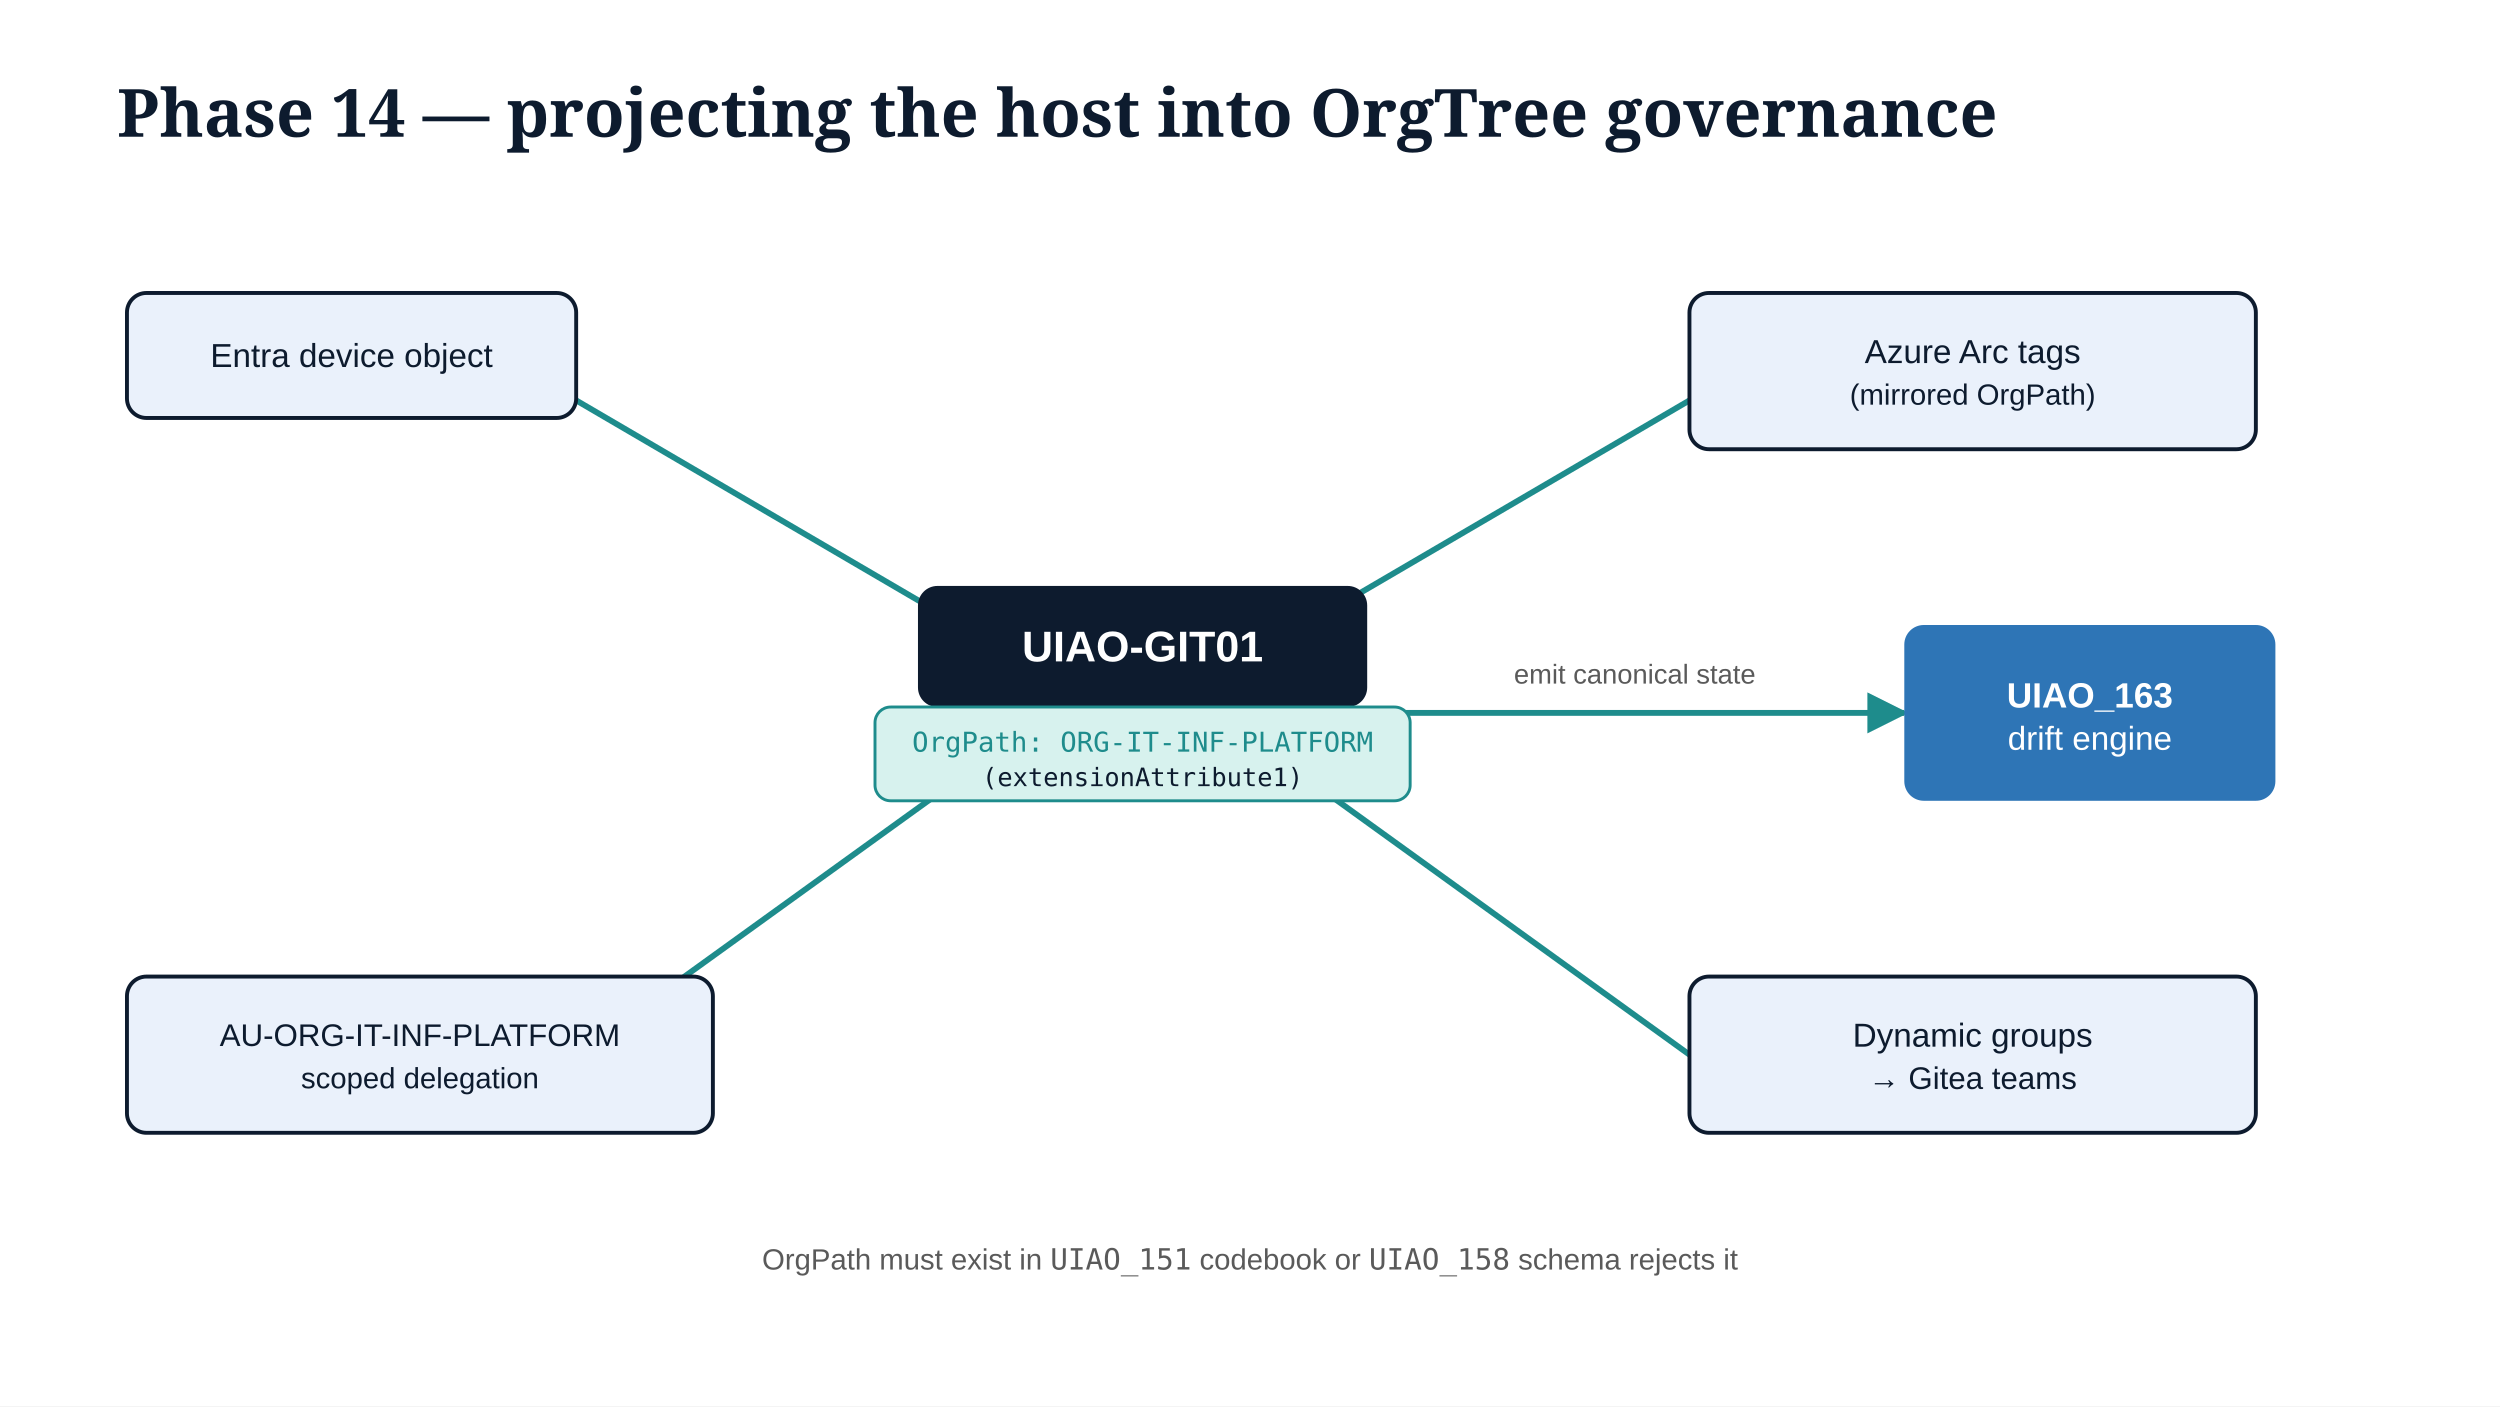
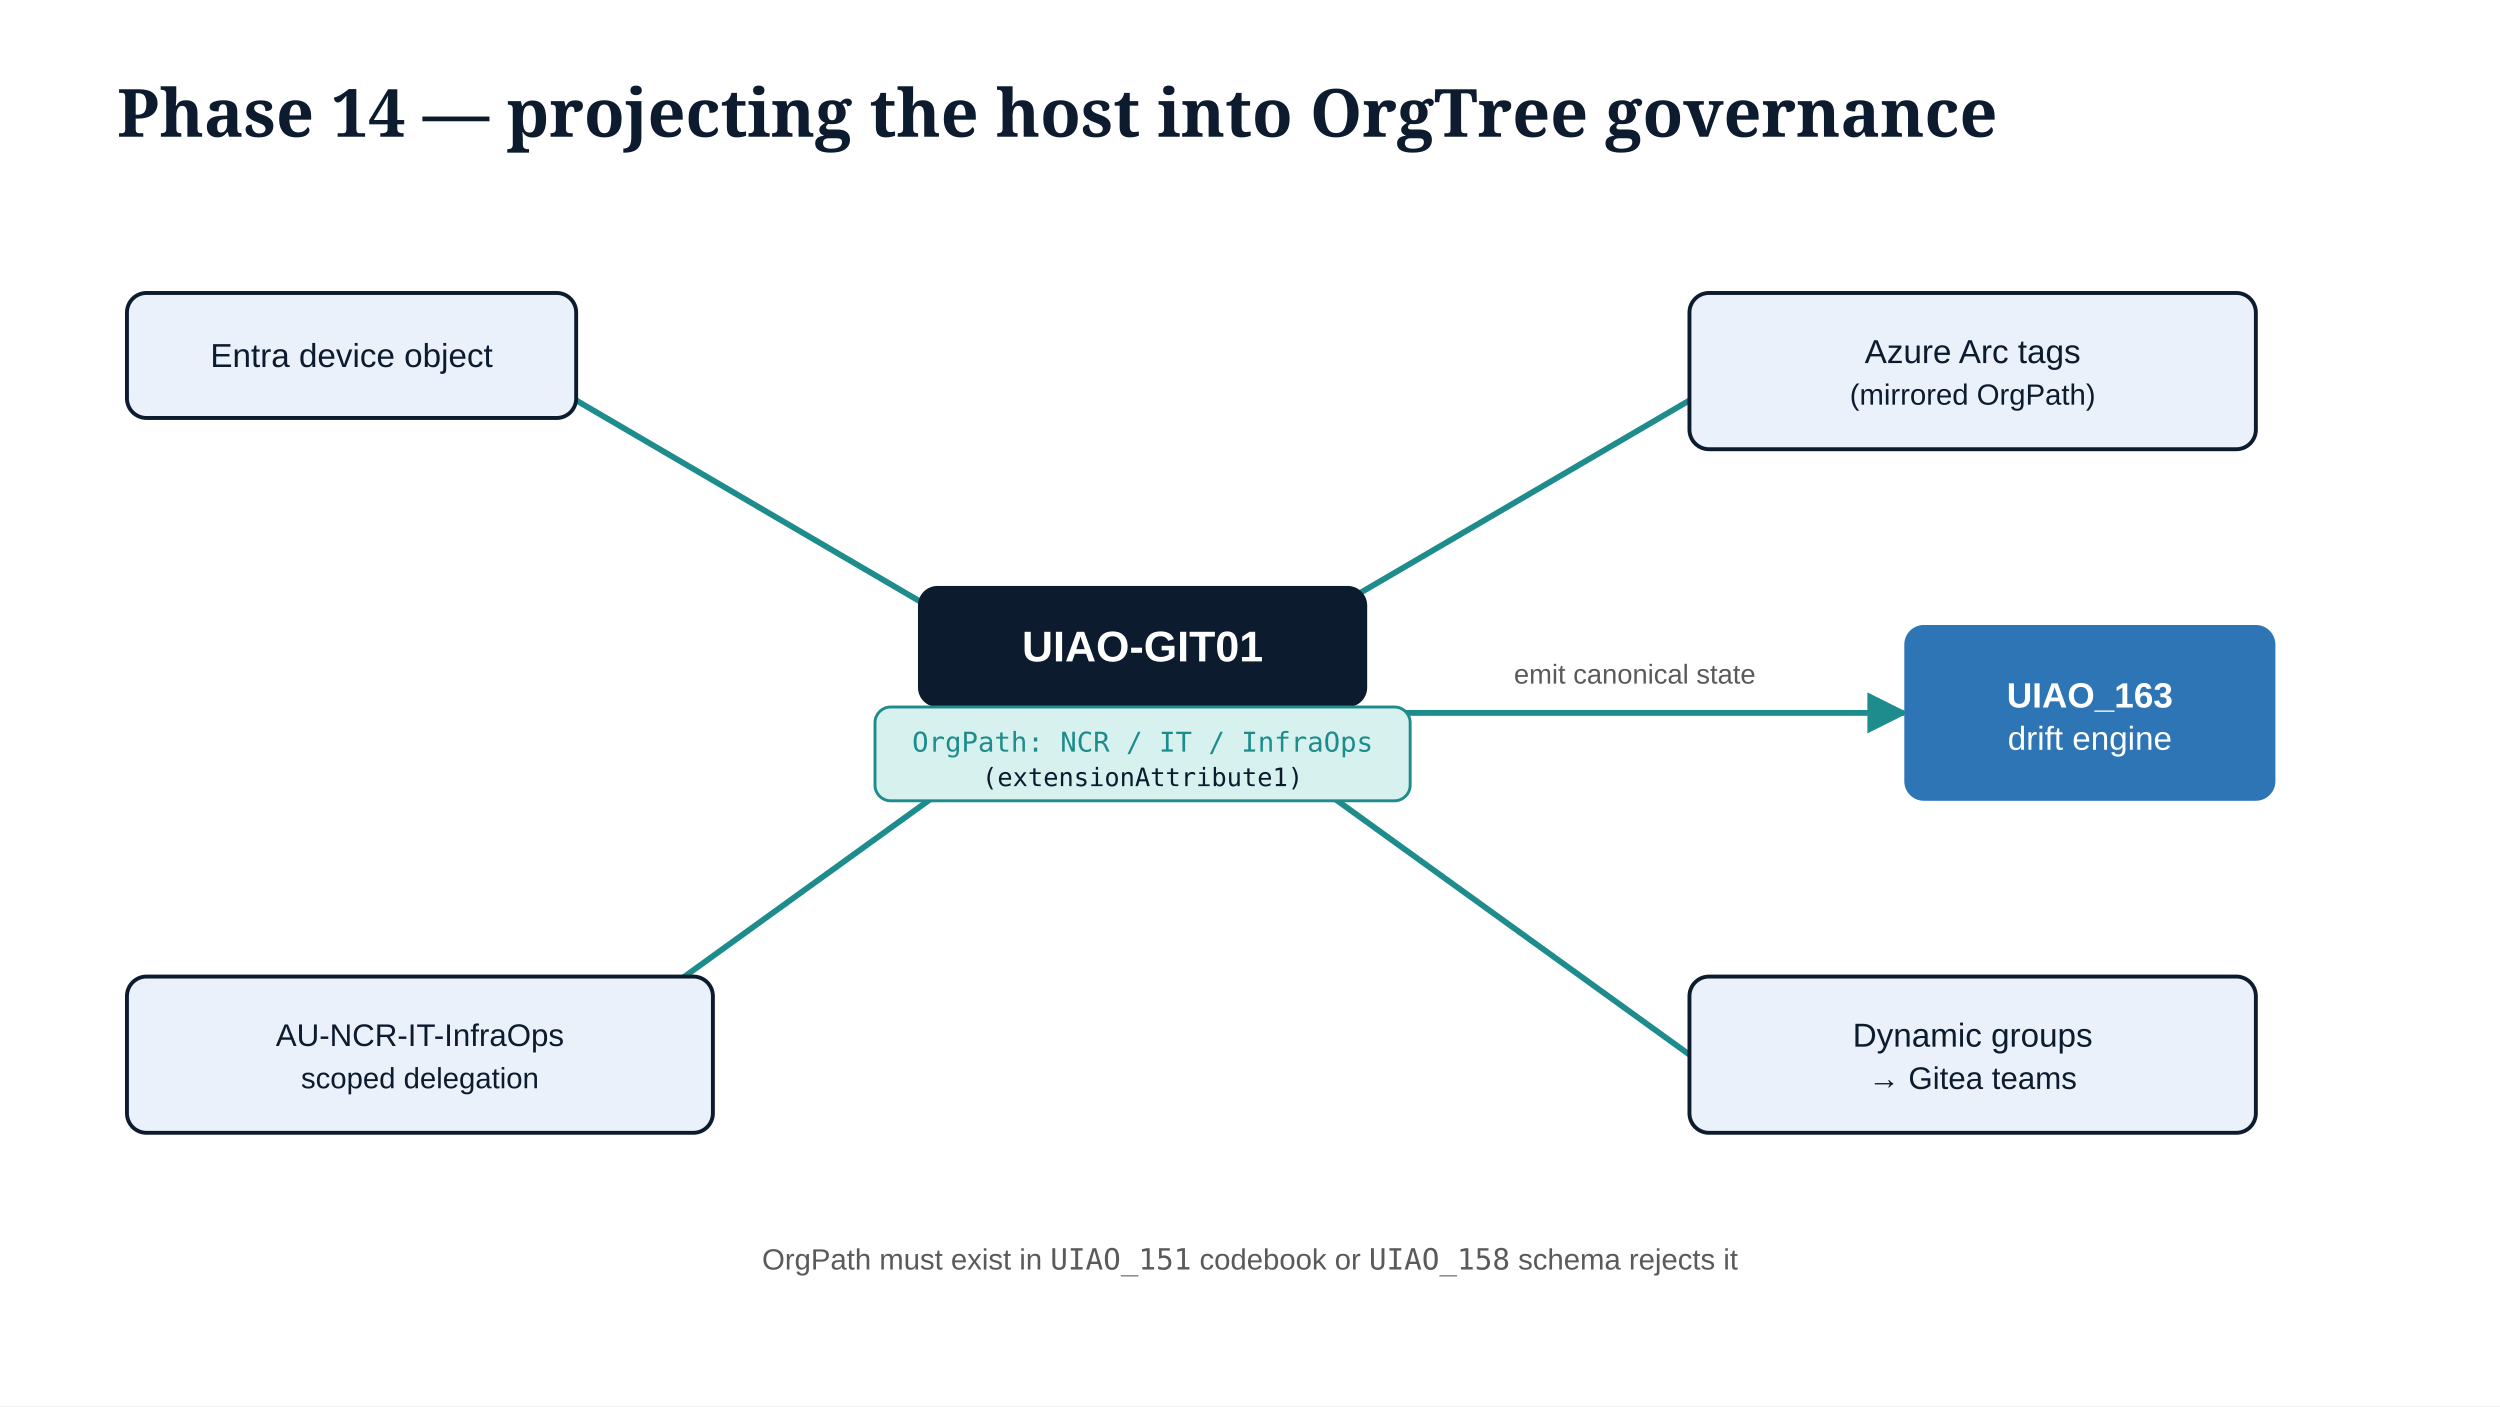
<svg xmlns="http://www.w3.org/2000/svg" viewBox="0 0 1280 720" font-family="Arial, Helvetica, sans-serif">
  <rect x="0" y="0" width="1280" height="720" fill="#FFFFFF" />
  <defs>
    <marker id="arrow-teal" viewBox="0 0 10 10" refX="9" refY="5" markerWidth="7" markerHeight="7" orient="auto-start-reverse">
      <path d="M0,0 L10,5 L0,10 z" fill="#1E8C8C" />
    </marker>
  </defs>
  <text x="60" y="70" font-family="Georgia, serif" font-size="34" font-weight="bold" fill="#0D1B2E">Phase 14 — projecting the host into OrgTree governance</text>
  <line x1="295" y1="205" x2="478" y2="312" stroke="#1E8C8C" stroke-width="3" />
  <line x1="682" y1="312" x2="865" y2="205" stroke="#1E8C8C" stroke-width="3" />
  <line x1="295" y1="540" x2="478" y2="408" stroke="#1E8C8C" stroke-width="3" />
  <line x1="682" y1="408" x2="865" y2="540" stroke="#1E8C8C" stroke-width="3" />
  <line x1="700" y1="365" x2="975" y2="365" stroke="#1E8C8C" stroke-width="3" marker-end="url(#arrow-teal)" />
  <text x="837" y="350" text-anchor="middle" font-size="14" fill="#5A5A5A">emit canonical state</text>
  <rect x="470" y="300" width="230" height="62" rx="10" fill="#0D1B2E" />
  <text x="585" y="331" text-anchor="middle" dominant-baseline="central" font-size="22" font-weight="bold" fill="#FFFFFF">UIAO-GIT01</text>
  <rect x="448" y="362" width="274" height="48" rx="8" fill="#D7F2EE" stroke="#1E8C8C" stroke-width="1.5" />
-   <text x="585" y="380" text-anchor="middle" dominant-baseline="central" font-family="Consolas, monospace" font-size="14" fill="#1E8C8C">OrgPath: ORG-IT-INF-PLATFORM</text>
+   <text x="585" y="380" text-anchor="middle" dominant-baseline="central" font-family="Consolas, monospace" font-size="14" fill="#1E8C8C">OrgPath: NCR / IT / InfraOps</text>
  <text x="585" y="398" text-anchor="middle" dominant-baseline="central" font-family="Consolas, monospace" font-size="13" fill="#0D1B2E">(extensionAttribute1)</text>
  <rect x="65" y="150" width="230" height="64" rx="10" fill="#EAF1FB" stroke="#0D1B2E" stroke-width="2" />
  <text x="180" y="182" text-anchor="middle" dominant-baseline="central" font-size="17" fill="#0D1B2E">Entra device object</text>
  <rect x="865" y="150" width="290" height="80" rx="10" fill="#EAF1FB" stroke="#0D1B2E" stroke-width="2" />
  <text x="1010" y="180" text-anchor="middle" dominant-baseline="central" font-size="17" fill="#0D1B2E">Azure Arc tags</text>
  <text x="1010" y="202" text-anchor="middle" dominant-baseline="central" font-size="15" fill="#0D1B2E">(mirrored OrgPath)</text>
  <rect x="65" y="500" width="300" height="80" rx="10" fill="#EAF1FB" stroke="#0D1B2E" stroke-width="2" />
-   <text x="215" y="530" text-anchor="middle" dominant-baseline="central" font-size="16" fill="#0D1B2E">AU-ORG-IT-INF-PLATFORM</text>
+   <text x="215" y="530" text-anchor="middle" dominant-baseline="central" font-size="16" fill="#0D1B2E">AU-NCR-IT-InfraOps</text>
  <text x="215" y="552" text-anchor="middle" dominant-baseline="central" font-size="15" fill="#0D1B2E">scoped delegation</text>
  <rect x="865" y="500" width="290" height="80" rx="10" fill="#EAF1FB" stroke="#0D1B2E" stroke-width="2" />
  <text x="1010" y="530" text-anchor="middle" dominant-baseline="central" font-size="17" fill="#0D1B2E">Dynamic groups</text>
  <text x="1010" y="552" text-anchor="middle" dominant-baseline="central" font-size="16" fill="#0D1B2E">→ Gitea teams</text>
  <rect x="975" y="320" width="190" height="90" rx="10" fill="#2E75B6" />
  <text x="1070" y="356" text-anchor="middle" dominant-baseline="central" font-size="18" font-weight="bold" fill="#FFFFFF">UIAO_163</text>
  <text x="1070" y="378" text-anchor="middle" dominant-baseline="central" font-size="17" fill="#FFFFFF">drift engine</text>
  <text x="640" y="650" text-anchor="middle" font-size="15" fill="#5A5A5A">OrgPath must exist in <tspan font-family="Consolas, monospace" fill="#5A5A5A">UIAO_151</tspan> codebook or <tspan font-family="Consolas, monospace" fill="#5A5A5A">UIAO_158</tspan> schema rejects it</text>
</svg>
